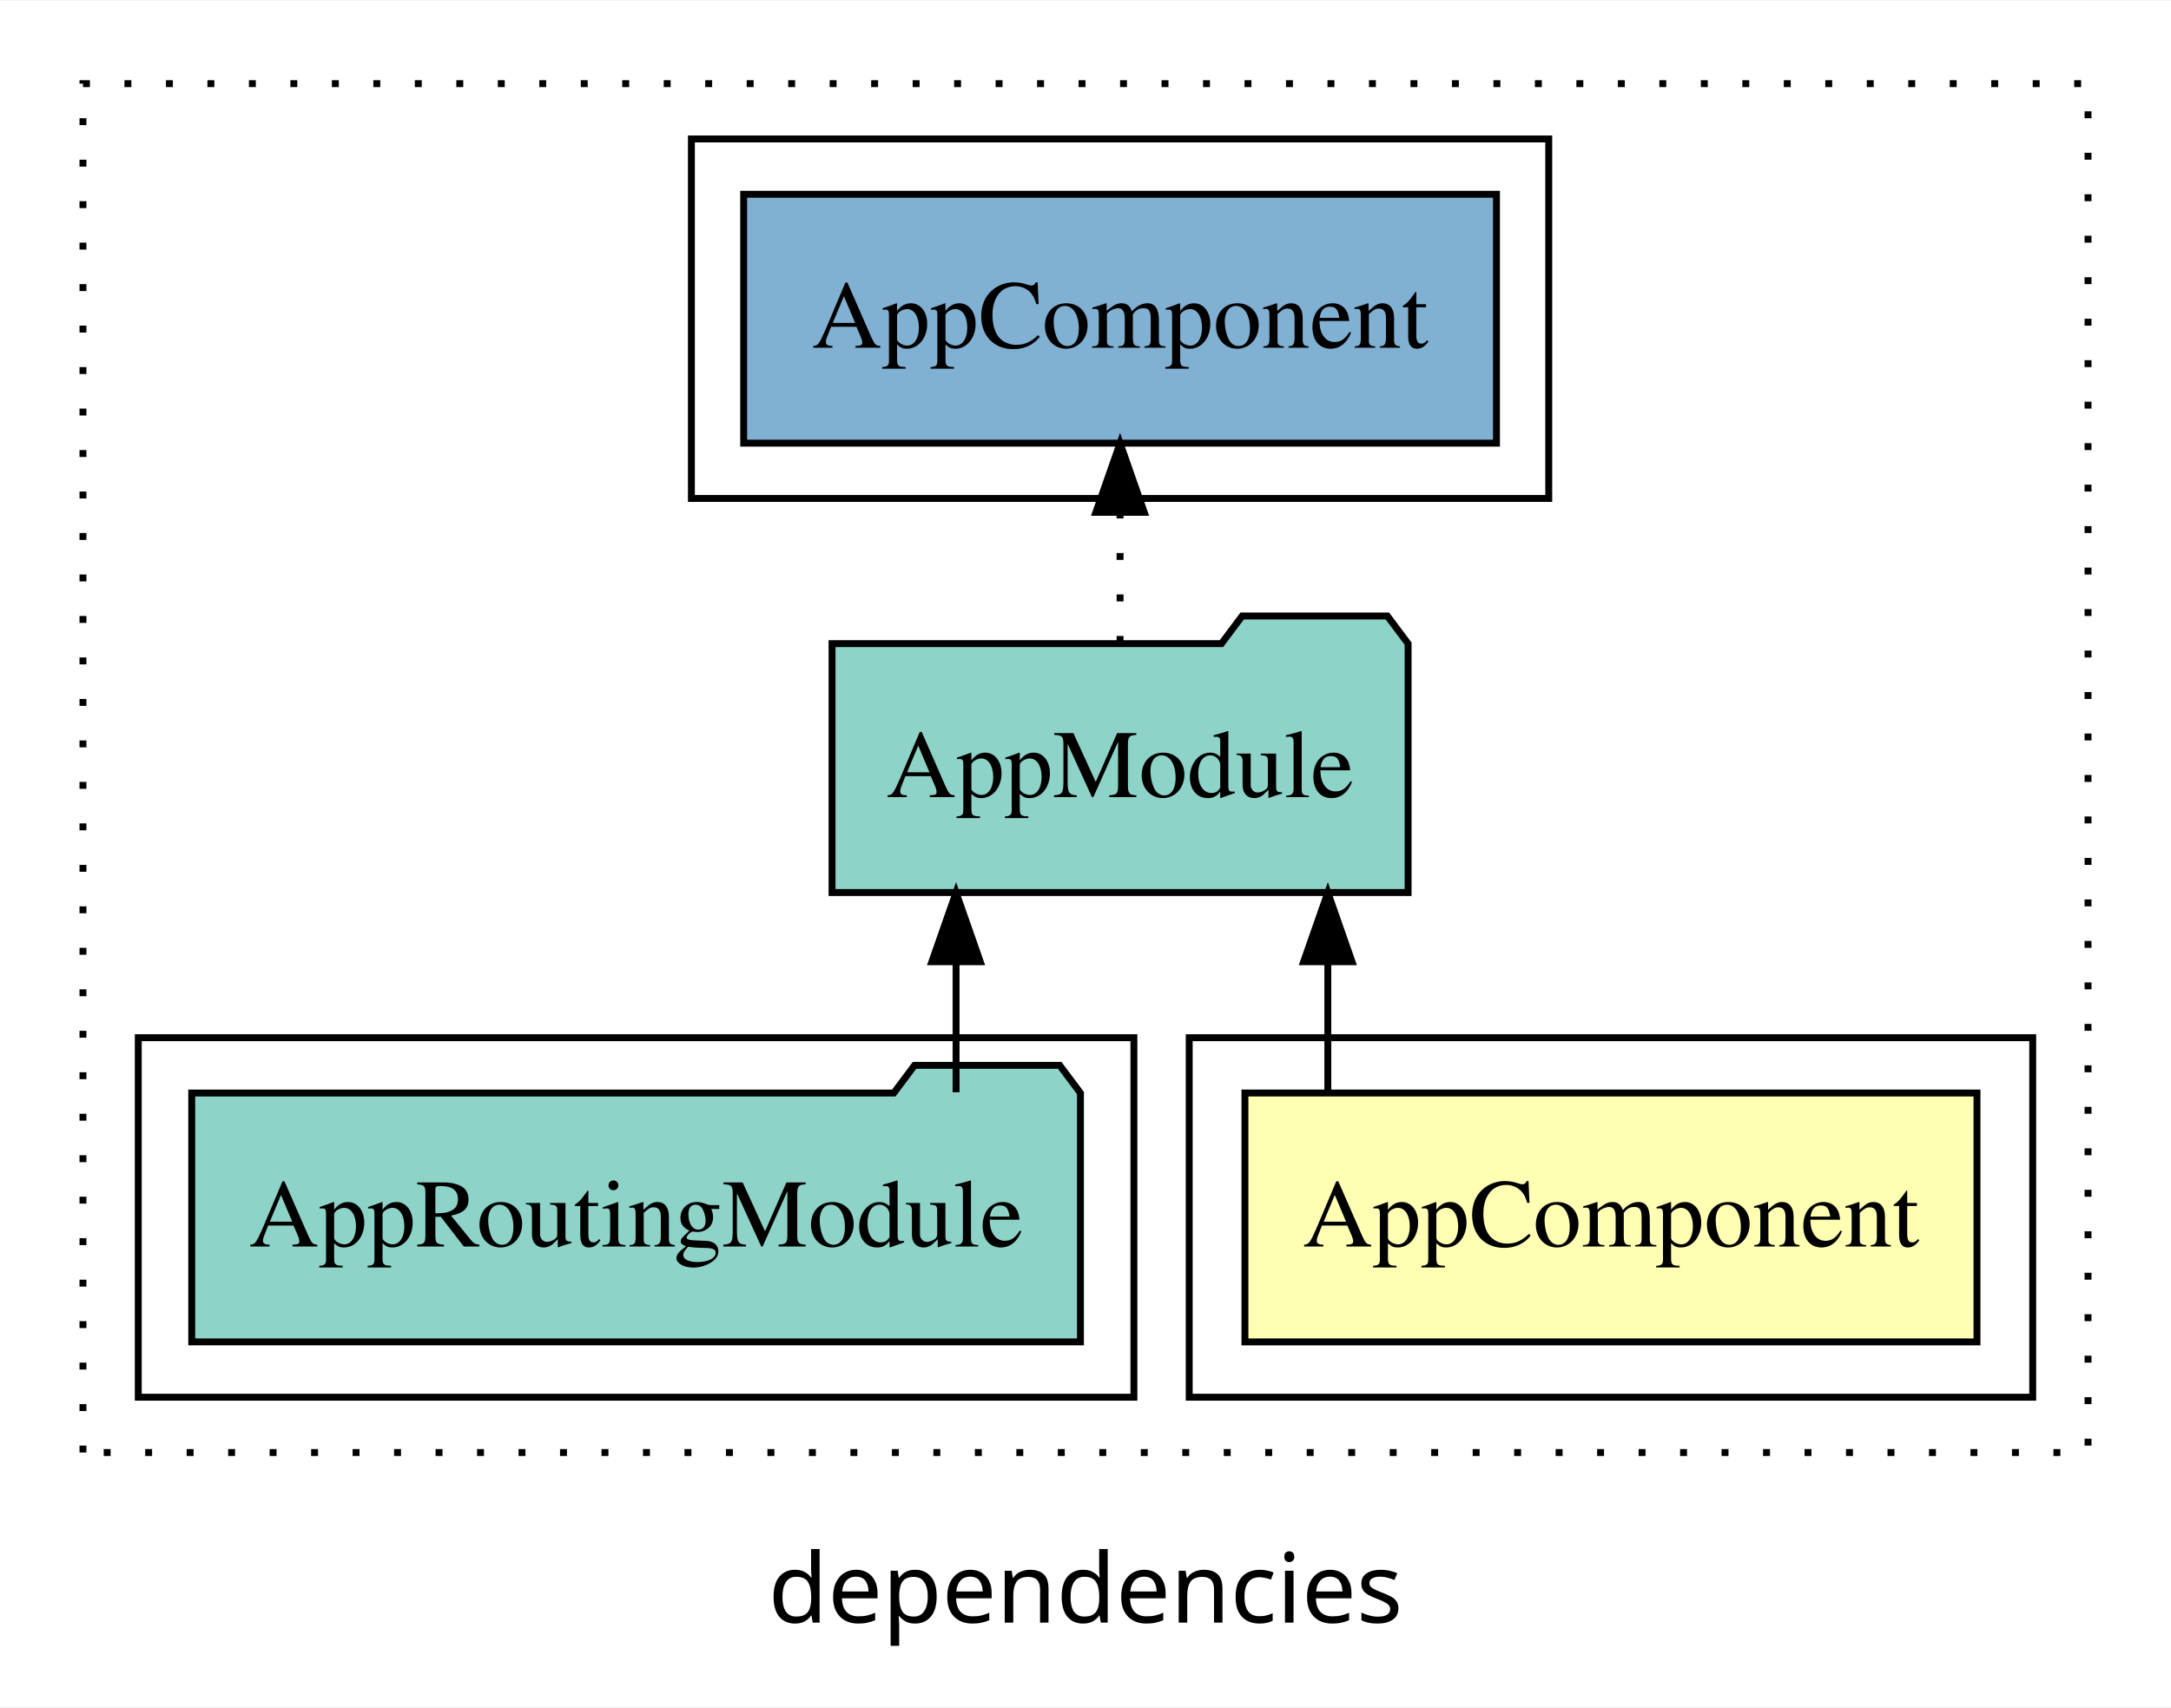
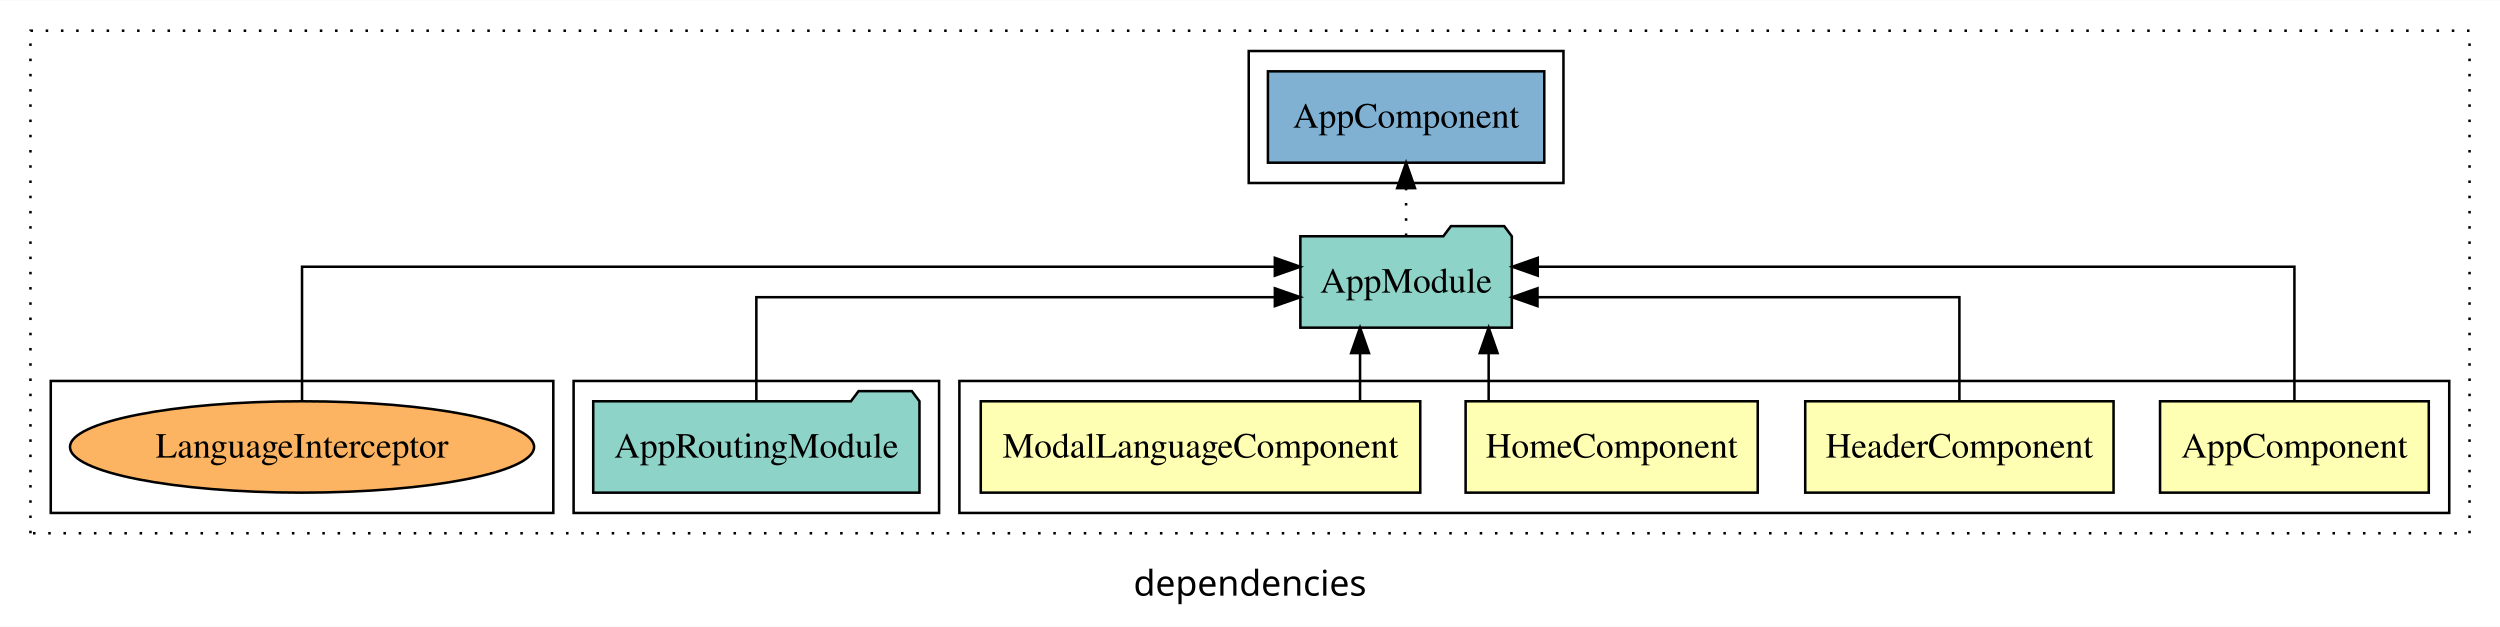
- <svg xmlns="http://www.w3.org/2000/svg" width="314pt" height="247pt" viewBox="0.00 0.00 314.00 246.80">
+ <svg xmlns="http://www.w3.org/2000/svg" width="985pt" height="247pt" viewBox="0.00 0.00 985.00 246.80">
  <g id="graph0" class="graph" transform="scale(1 1) rotate(0) translate(4 242.8)">
-     <polygon fill="white" stroke="transparent" points="-4,4 -4,-242.8 310,-242.8 310,4 -4,4" />
-     <text text-anchor="middle" x="153" y="-8.2" font-family="sans-serif" font-size="14.00">dependencies</text>
+     <polygon fill="white" stroke="transparent" points="-4,4 -4,-242.8 981,-242.8 981,4 -4,4" />
+     <text text-anchor="middle" x="488.5" y="-8.2" font-family="sans-serif" font-size="14.00">dependencies</text>
    <g id="clust1" class="cluster">
-       <polygon fill="none" stroke="black" stroke-dasharray="1,5" points="8,-32.8 8,-230.8 298,-230.8 298,-32.8 8,-32.8" />
+       <polygon fill="none" stroke="black" stroke-dasharray="1,5" points="8,-32.8 8,-230.8 969,-230.8 969,-32.8 8,-32.8" />
    </g>
    <g id="clust2" class="cluster">
-       <polygon fill="none" stroke="black" points="168,-40.8 168,-92.8 290,-92.8 290,-40.8 168,-40.8" />
+       <polygon fill="none" stroke="black" points="374,-40.8 374,-92.8 961,-92.8 961,-40.8 374,-40.8" />
    </g>
-     <g id="clust4" class="cluster">
-       <polygon fill="none" stroke="black" points="16,-40.8 16,-92.8 160,-92.8 160,-40.8 16,-40.8" />
+     <g id="clust7" class="cluster">
+       <polygon fill="none" stroke="black" points="222,-40.8 222,-92.8 366,-92.8 366,-40.8 222,-40.8" />
    </g>
-     <g id="clust6" class="cluster">
-       <polygon fill="none" stroke="black" points="96,-170.8 96,-222.8 220,-222.8 220,-170.8 96,-170.8" />
+     <g id="clust9" class="cluster">
+       <polygon fill="none" stroke="black" points="488,-170.8 488,-222.8 612,-222.8 612,-170.8 488,-170.8" />
+     </g>
+     <g id="clust10" class="cluster">
+       <polygon fill="none" stroke="black" points="16,-40.8 16,-92.8 214,-92.8 214,-40.8 16,-40.8" />
    </g>
    <g id="node1" class="node">
-       <polygon fill="#ffffb3" stroke="black" points="281.94,-84.8 176.06,-84.8 176.06,-48.8 281.94,-48.8 281.94,-84.8" />
-       <text text-anchor="middle" x="229" y="-62.6" font-family="Times,serif" font-size="14.00">AppComponent</text>
+       <polygon fill="#ffffb3" stroke="black" points="952.94,-84.8 847.06,-84.8 847.06,-48.8 952.94,-48.8 952.94,-84.8" />
+       <text text-anchor="middle" x="900" y="-62.6" font-family="Times,serif" font-size="14.00">AppComponent</text>
+     </g>
+     <g id="node5" class="node">
+       <polygon fill="#8dd3c7" stroke="black" points="591.66,-149.8 588.66,-153.8 567.66,-153.8 564.66,-149.8 508.34,-149.8 508.34,-113.8 591.66,-113.8 591.66,-149.8" />
+       <text text-anchor="middle" x="550" y="-127.6" font-family="Times,serif" font-size="14.00">AppModule</text>
+     </g>
+     <g id="edge1" class="edge">
+       <path fill="none" stroke="black" d="M900,-85.08C900,-106.12 900,-137.8 900,-137.8 900,-137.8 601.87,-137.8 601.87,-137.8" />
+       <polygon fill="black" stroke="black" points="601.87,-134.3 591.87,-137.8 601.87,-141.3 601.87,-134.3" />
    </g>
    <g id="node2" class="node">
-       <polygon fill="#8dd3c7" stroke="black" points="199.66,-149.8 196.66,-153.8 175.66,-153.8 172.66,-149.8 116.34,-149.8 116.34,-113.8 199.66,-113.8 199.66,-149.8" />
-       <text text-anchor="middle" x="158" y="-127.6" font-family="Times,serif" font-size="14.00">AppModule</text>
+       <polygon fill="#ffffb3" stroke="black" points="828.74,-84.8 707.26,-84.8 707.26,-48.8 828.74,-48.8 828.74,-84.8" />
+       <text text-anchor="middle" x="768" y="-62.6" font-family="Times,serif" font-size="14.00">HeaderComponent</text>
    </g>
-     <g id="edge1" class="edge">
-       <path fill="none" stroke="black" d="M188.05,-84.91C188.05,-84.91 188.05,-103.79 188.05,-103.79" />
-       <polygon fill="black" stroke="black" points="184.55,-103.79 188.05,-113.79 191.55,-103.79 184.55,-103.79" />
+     <g id="edge2" class="edge">
+       <path fill="none" stroke="black" d="M768,-84.82C768,-102.17 768,-125.8 768,-125.8 768,-125.8 601.77,-125.8 601.77,-125.8" />
+       <polygon fill="black" stroke="black" points="601.77,-122.3 591.77,-125.8 601.77,-129.3 601.77,-122.3" />
+     </g>
+     <g id="node3" class="node">
+       <polygon fill="#ffffb3" stroke="black" points="688.55,-84.8 573.45,-84.8 573.45,-48.8 688.55,-48.8 688.55,-84.8" />
+       <text text-anchor="middle" x="631" y="-62.6" font-family="Times,serif" font-size="14.00">HomeComponent</text>
+     </g>
+     <g id="edge3" class="edge">
+       <path fill="none" stroke="black" d="M582.53,-84.91C582.53,-84.91 582.53,-103.79 582.53,-103.79" />
+       <polygon fill="black" stroke="black" points="579.03,-103.79 582.53,-113.79 586.03,-103.79 579.03,-103.79" />
    </g>
    <g id="node4" class="node">
-       <polygon fill="#80b1d3" stroke="black" points="212.44,-214.8 103.56,-214.8 103.56,-178.8 212.44,-178.8 212.44,-214.8" />
-       <text text-anchor="middle" x="158" y="-192.6" font-family="Times,serif" font-size="14.00">AppComponent </text>
+       <polygon fill="#ffffb3" stroke="black" points="555.58,-84.8 382.42,-84.8 382.42,-48.8 555.58,-48.8 555.58,-84.8" />
+       <text text-anchor="middle" x="469" y="-62.6" font-family="Times,serif" font-size="14.00">ModalLanguageComponent</text>
    </g>
-     <g id="edge3" class="edge">
-       <path fill="none" stroke="black" stroke-dasharray="1,5" d="M158,-149.91C158,-149.91 158,-168.79 158,-168.79" />
-       <polygon fill="black" stroke="black" points="154.5,-168.79 158,-178.79 161.5,-168.79 154.5,-168.79" />
+     <g id="edge4" class="edge">
+       <path fill="none" stroke="black" d="M531.86,-84.91C531.86,-84.91 531.86,-103.79 531.86,-103.79" />
+       <polygon fill="black" stroke="black" points="528.36,-103.79 531.86,-113.79 535.36,-103.79 528.36,-103.79" />
    </g>
-     <g id="node3" class="node">
-       <polygon fill="#8dd3c7" stroke="black" points="152.27,-84.8 149.27,-88.8 128.27,-88.8 125.27,-84.8 23.73,-84.8 23.73,-48.8 152.27,-48.8 152.27,-84.8" />
-       <text text-anchor="middle" x="88" y="-62.6" font-family="Times,serif" font-size="14.00">AppRoutingModule</text>
+     <g id="node7" class="node">
+       <polygon fill="#80b1d3" stroke="black" points="604.44,-214.8 495.56,-214.8 495.56,-178.8 604.44,-178.8 604.44,-214.8" />
+       <text text-anchor="middle" x="550" y="-192.6" font-family="Times,serif" font-size="14.00">AppComponent </text>
    </g>
-     <g id="edge2" class="edge">
-       <path fill="none" stroke="black" d="M134.28,-84.91C134.28,-84.91 134.28,-103.79 134.28,-103.79" />
-       <polygon fill="black" stroke="black" points="130.78,-103.79 134.28,-113.79 137.78,-103.79 130.78,-103.79" />
+     <g id="edge6" class="edge">
+       <path fill="none" stroke="black" stroke-dasharray="1,5" d="M550,-149.91C550,-149.91 550,-168.79 550,-168.79" />
+       <polygon fill="black" stroke="black" points="546.5,-168.79 550,-178.79 553.5,-168.79 546.5,-168.79" />
+     </g>
+     <g id="node6" class="node">
+       <polygon fill="#8dd3c7" stroke="black" points="358.27,-84.8 355.27,-88.8 334.27,-88.8 331.27,-84.8 229.73,-84.8 229.73,-48.8 358.27,-48.8 358.27,-84.8" />
+       <text text-anchor="middle" x="294" y="-62.6" font-family="Times,serif" font-size="14.00">AppRoutingModule</text>
+     </g>
+     <g id="edge5" class="edge">
+       <path fill="none" stroke="black" d="M294,-84.82C294,-102.17 294,-125.8 294,-125.8 294,-125.8 498.3,-125.8 498.3,-125.8" />
+       <polygon fill="black" stroke="black" points="498.3,-129.3 508.3,-125.8 498.3,-122.3 498.3,-129.3" />
+     </g>
+     <g id="node8" class="node">
+       <ellipse fill="#fdb462" stroke="black" cx="115" cy="-66.8" rx="91.43" ry="18" />
+       <text text-anchor="middle" x="115" y="-62.6" font-family="Times,serif" font-size="14.00">LanguageInterceptor</text>
+     </g>
+     <g id="edge7" class="edge">
+       <path fill="none" stroke="black" d="M115,-85.08C115,-106.12 115,-137.8 115,-137.8 115,-137.8 498.29,-137.8 498.29,-137.8" />
+       <polygon fill="black" stroke="black" points="498.29,-141.3 508.29,-137.8 498.29,-134.3 498.29,-141.3" />
    </g>
  </g>
</svg>
